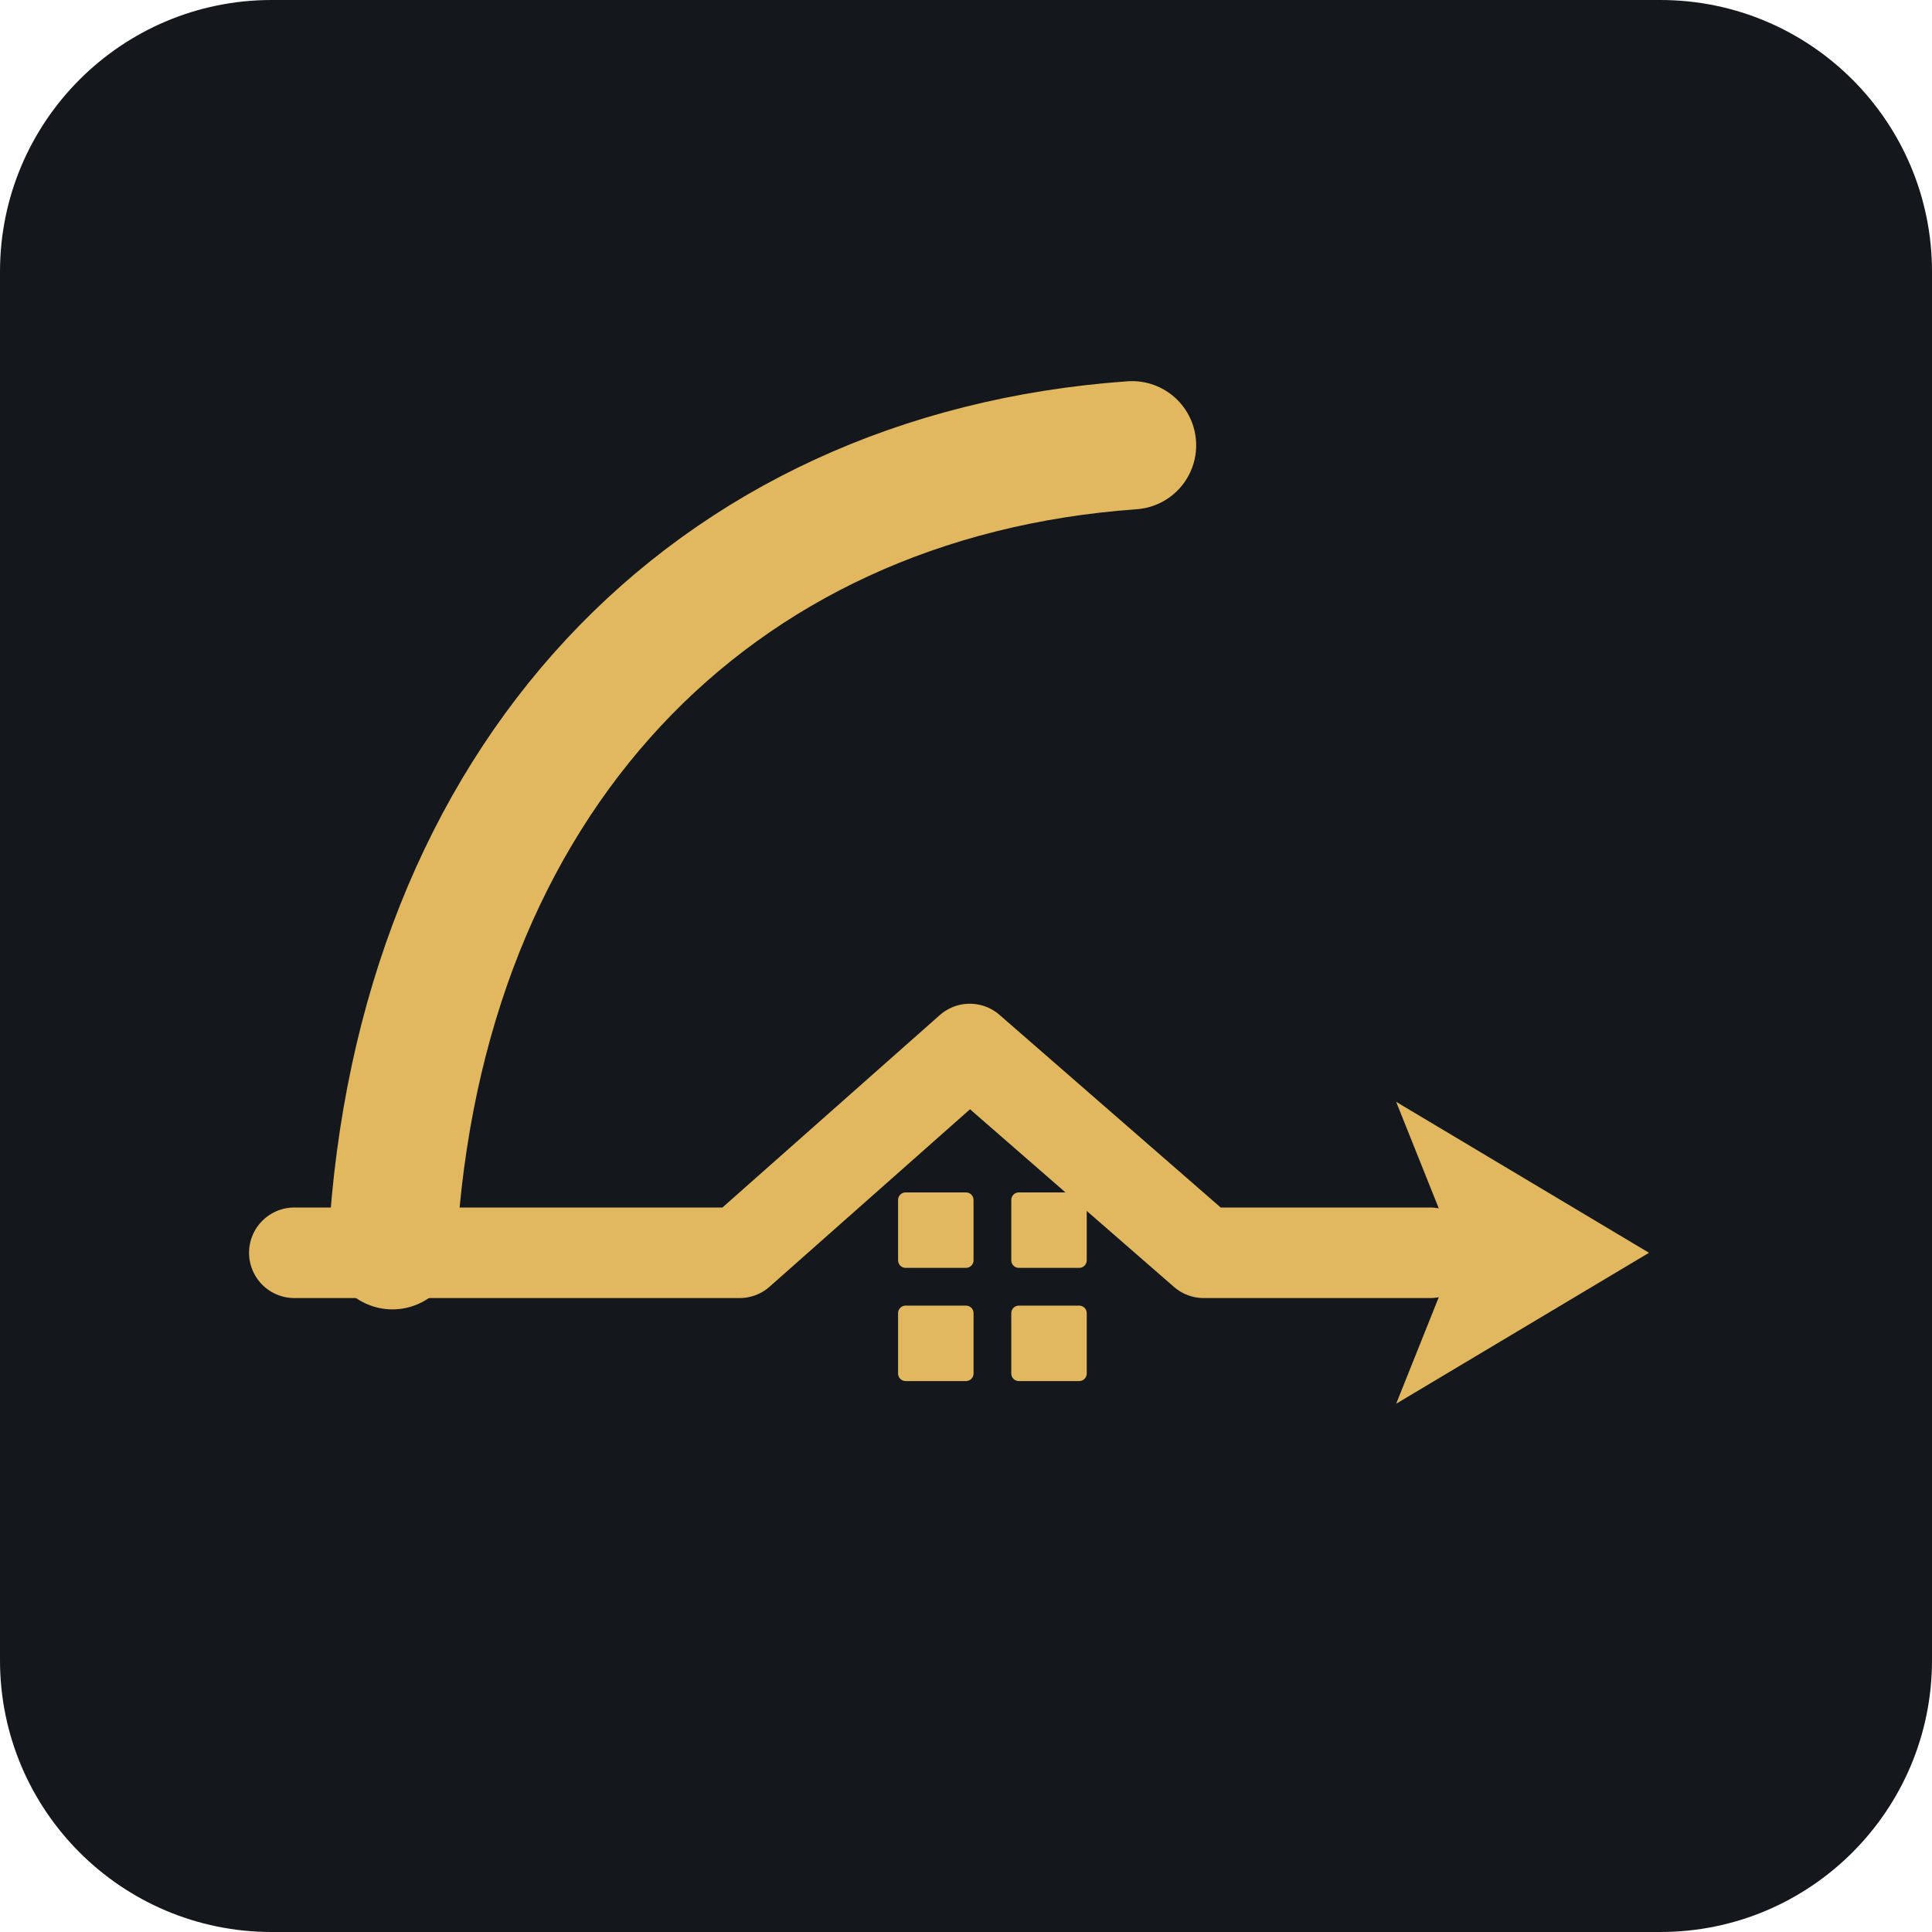
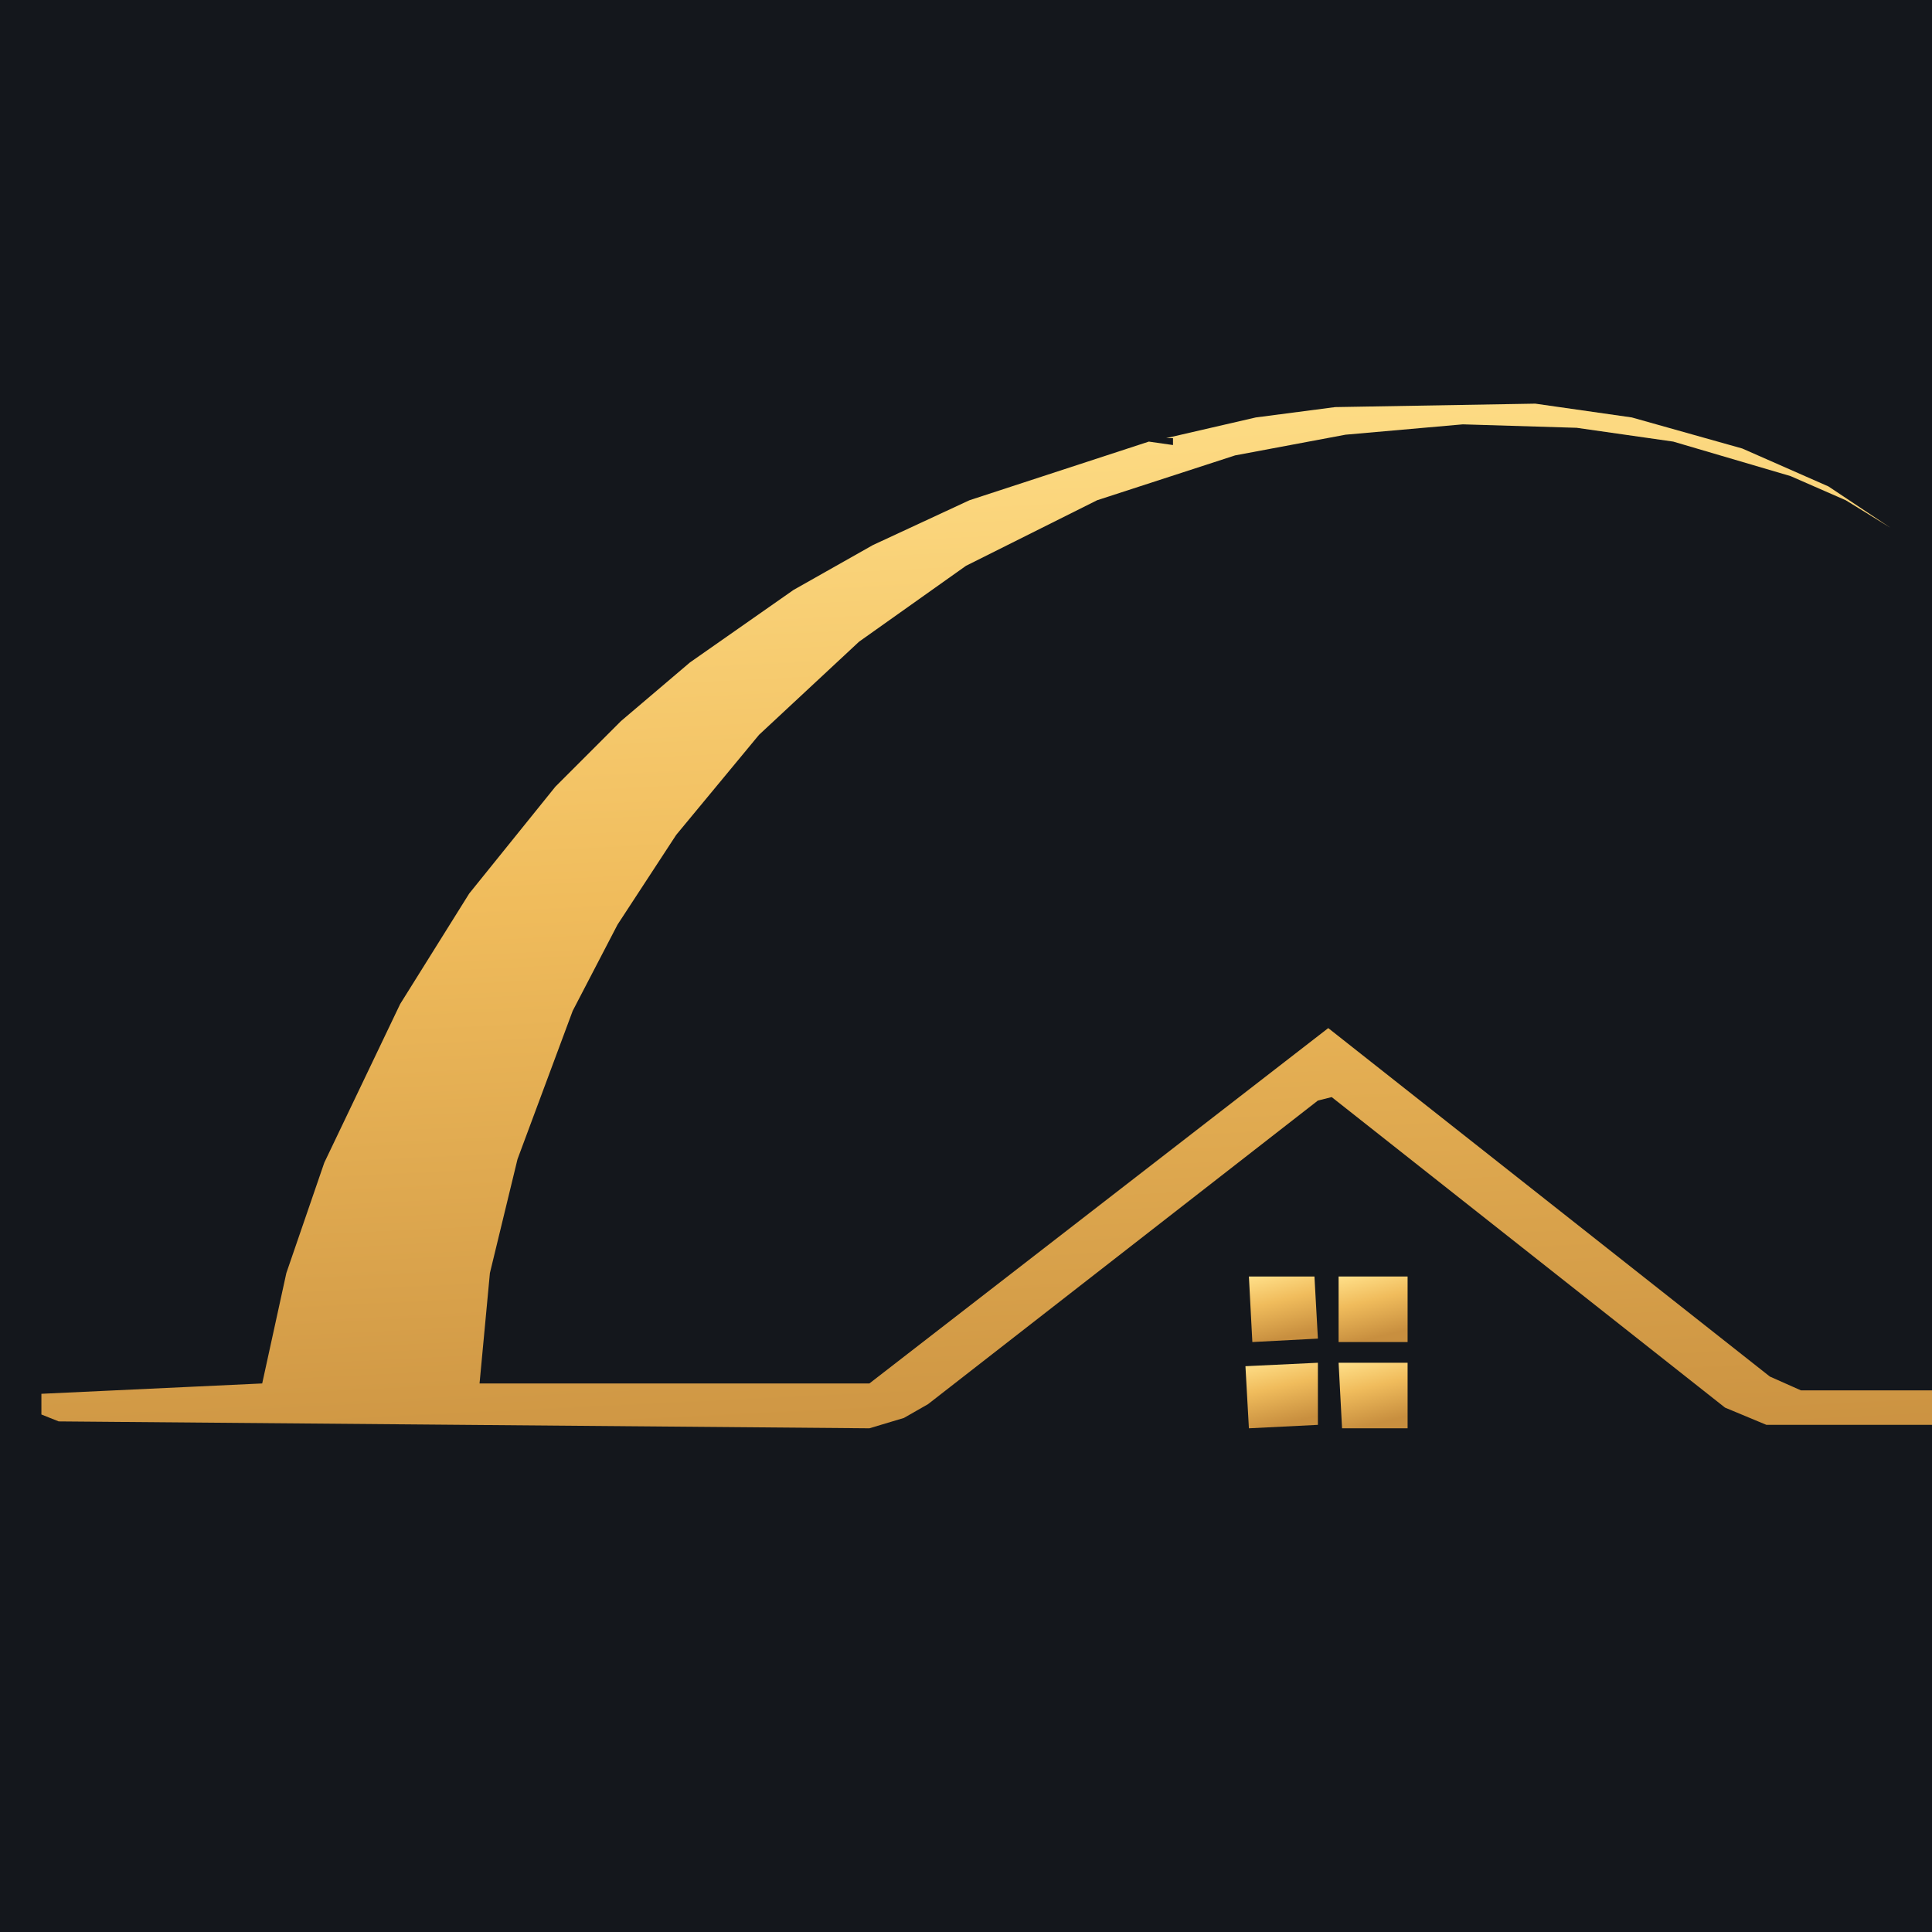
- <svg xmlns="http://www.w3.org/2000/svg" viewBox="0 0 512 512" role="img" aria-label="Open Book icon">
-   <rect width="512" height="512" rx="72" fill="#14171C" />
-   <g fill="none" stroke="#E1B85F" stroke-linecap="round" stroke-linejoin="round">
-     <path d="M104 330 C111 207 188 126 300 118" stroke-width="34" />
-     <path d="M78 332 H196 L257 278 L319 332 H379" stroke-width="24" />
-   </g>
-   <g fill="#E1B85F">
-     <rect x="238" y="316" width="20" height="20" rx="2" />
-     <rect x="268" y="316" width="20" height="20" rx="2" />
-     <rect x="238" y="346" width="20" height="20" rx="2" />
-     <rect x="268" y="346" width="20" height="20" rx="2" />
-     <path d="M437 332 L370 292 L386 332 L370 372 Z" />
+ <svg xmlns="http://www.w3.org/2000/svg" viewBox="0 0 560 560" role="img" aria-label="Open Book icon">
+   <rect width="560" height="560" fill="#14171c" />
+   <defs>
+     <linearGradient id="gold" x1="0" y1="0" x2="0.25" y2="1">
+       <stop offset="0" stop-color="#FFE08A" />
+       <stop offset="0.45" stop-color="#F0BC5C" />
+       <stop offset="1" stop-color="#C88F3F" />
+     </linearGradient>
+   </defs>
+   <g transform="translate(0 105)" fill="url(#gold)">
+     <path d="M 12 299 L 12 305 L 17 307 L 252 309 L 262 306 L 269 302 L 382 214 L 386 213 L 500 303 L 512 308 L 1636 308 L 1637 309 L 1625 327 L 1628 328 L 1696 304 L 1626 279 L 1625 280 L 1636 297 L 1635 298 L 522 298 L 513 294 L 385 193 L 252 296 L 139 296 L 142 264 L 150 231 L 166 188 L 179 163 L 196 137 L 220 108 L 249 81 L 280 59 L 318 40 L 358 27 L 390 21 L 424 18 L 457 19 L 485 23 L 519 33 L 535 40 L 548 48 L 530 36 L 505 25 L 473 16 L 445 12 L 387 13 L 364 16 L 338 22 L 340 22 L 340 24 L 333 23 L 281 40 L 253 53 L 230 66 L 200 87 L 180 104 L 161 123 L 136 154 L 116 186 L 94 232 L 83 264 L 76 296 Z" />
+     <path d="M 361 291 L 362 309 L 382 308 L 382 290 Z" />
+     <path d="M 388 265 L 388 284 L 408 284 L 408 265 Z" />
+     <path d="M 388 290 L 389 309 L 408 309 L 408 290 Z" />
+     <path d="M 362 265 L 363 284 L 382 283 L 381 265 Z" />
  </g>
</svg>
